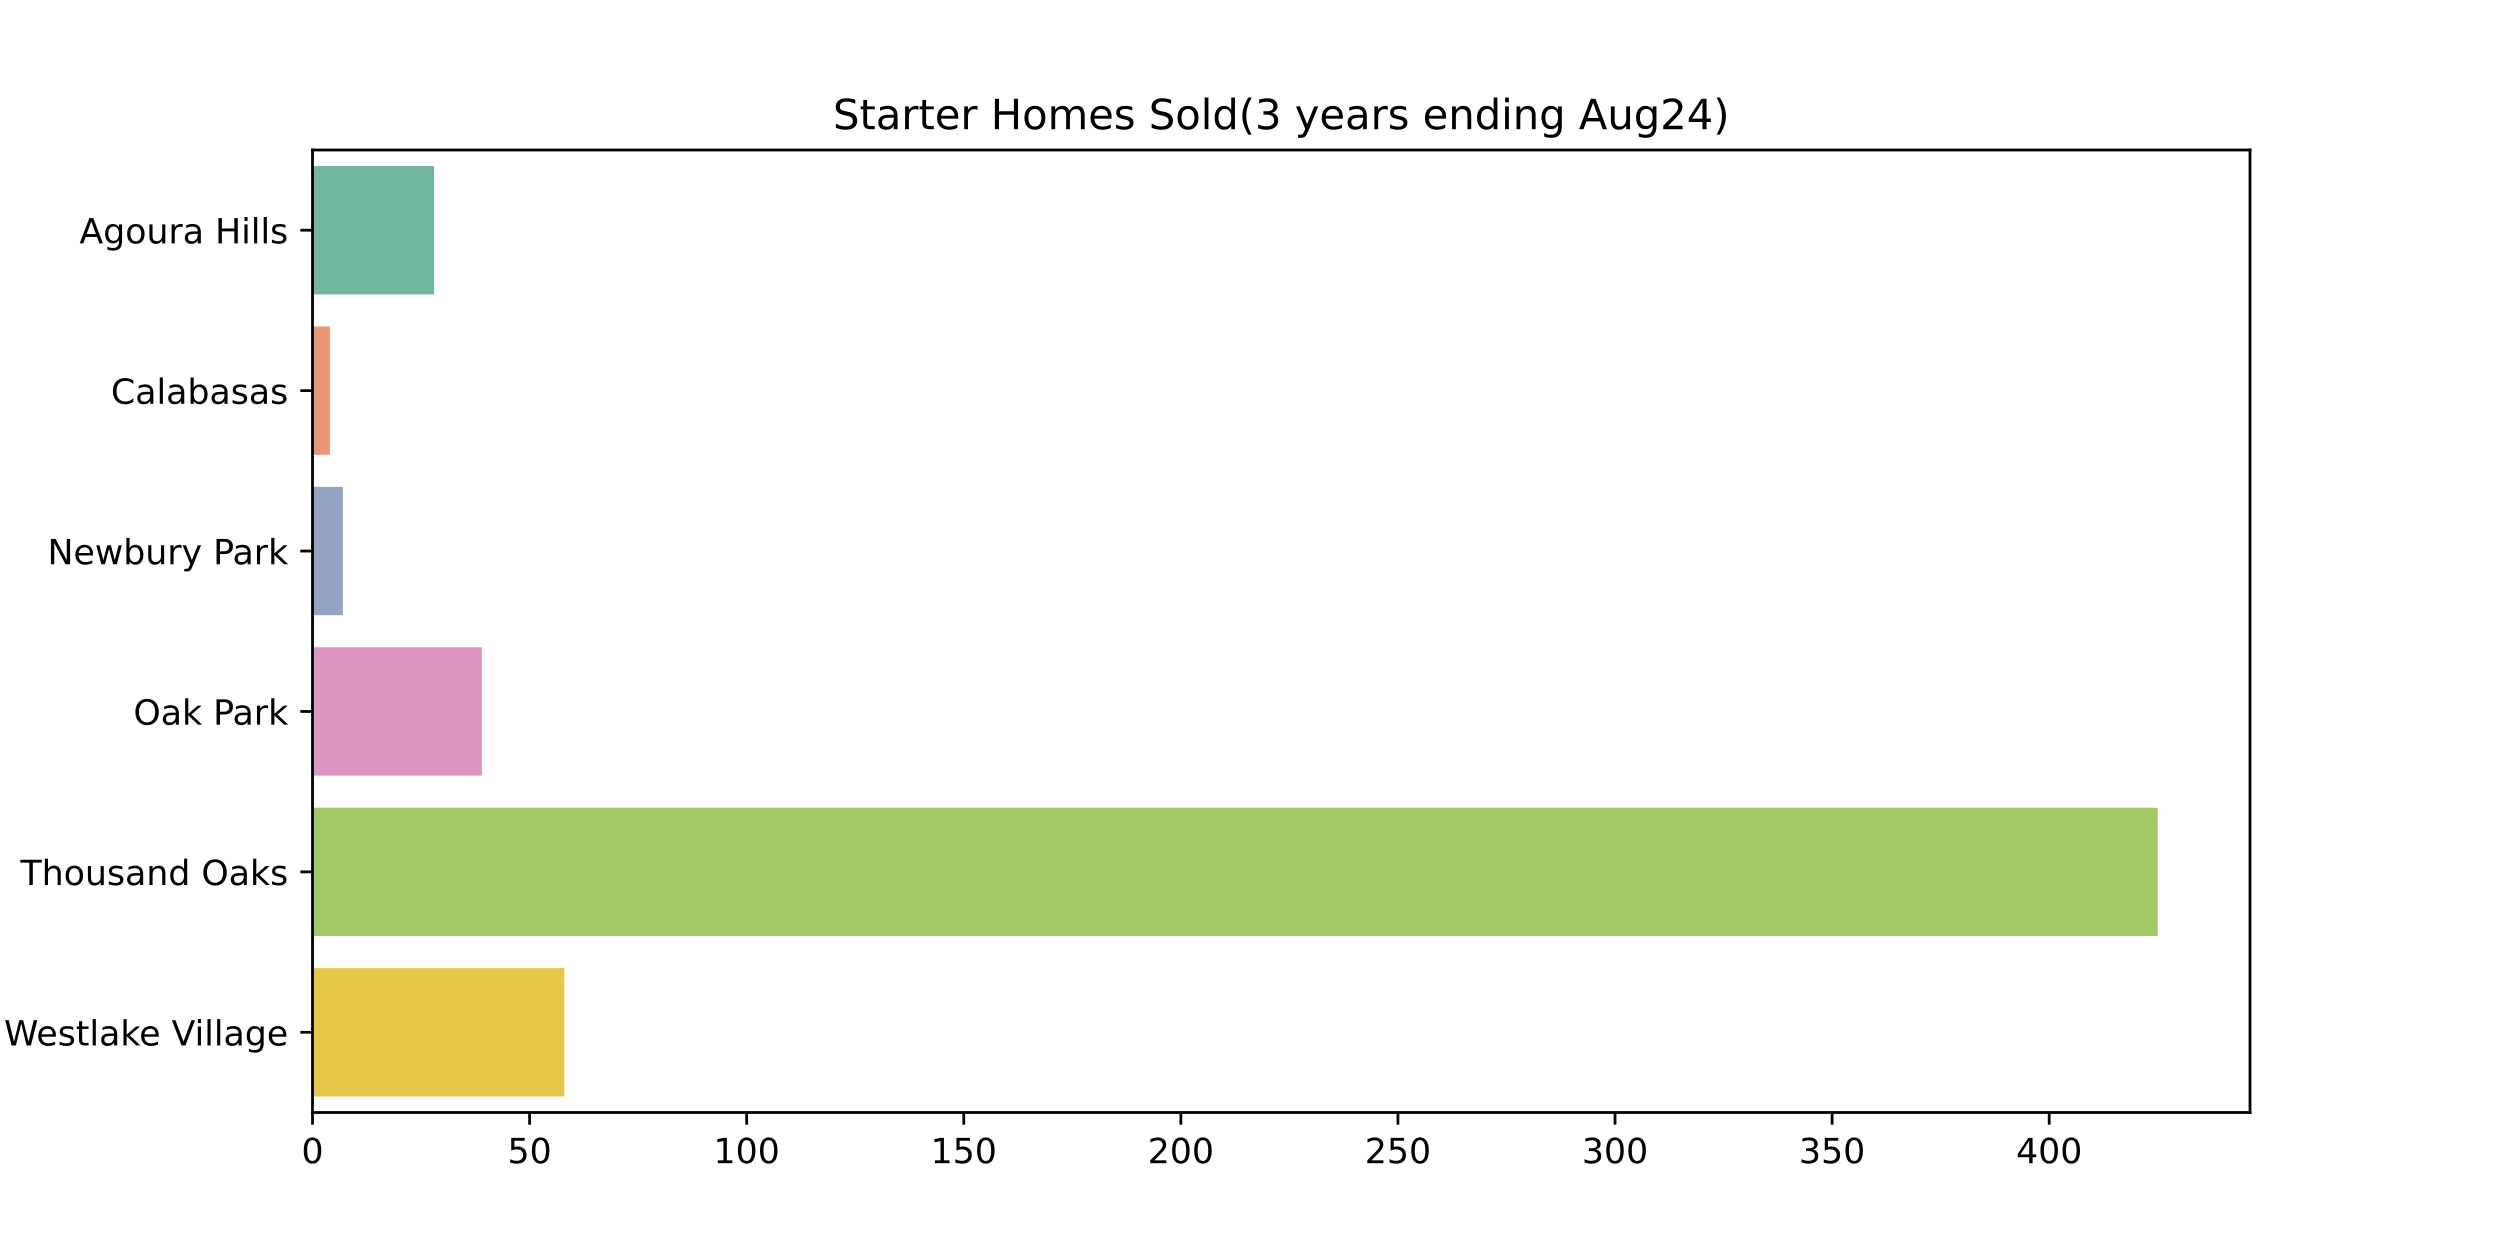
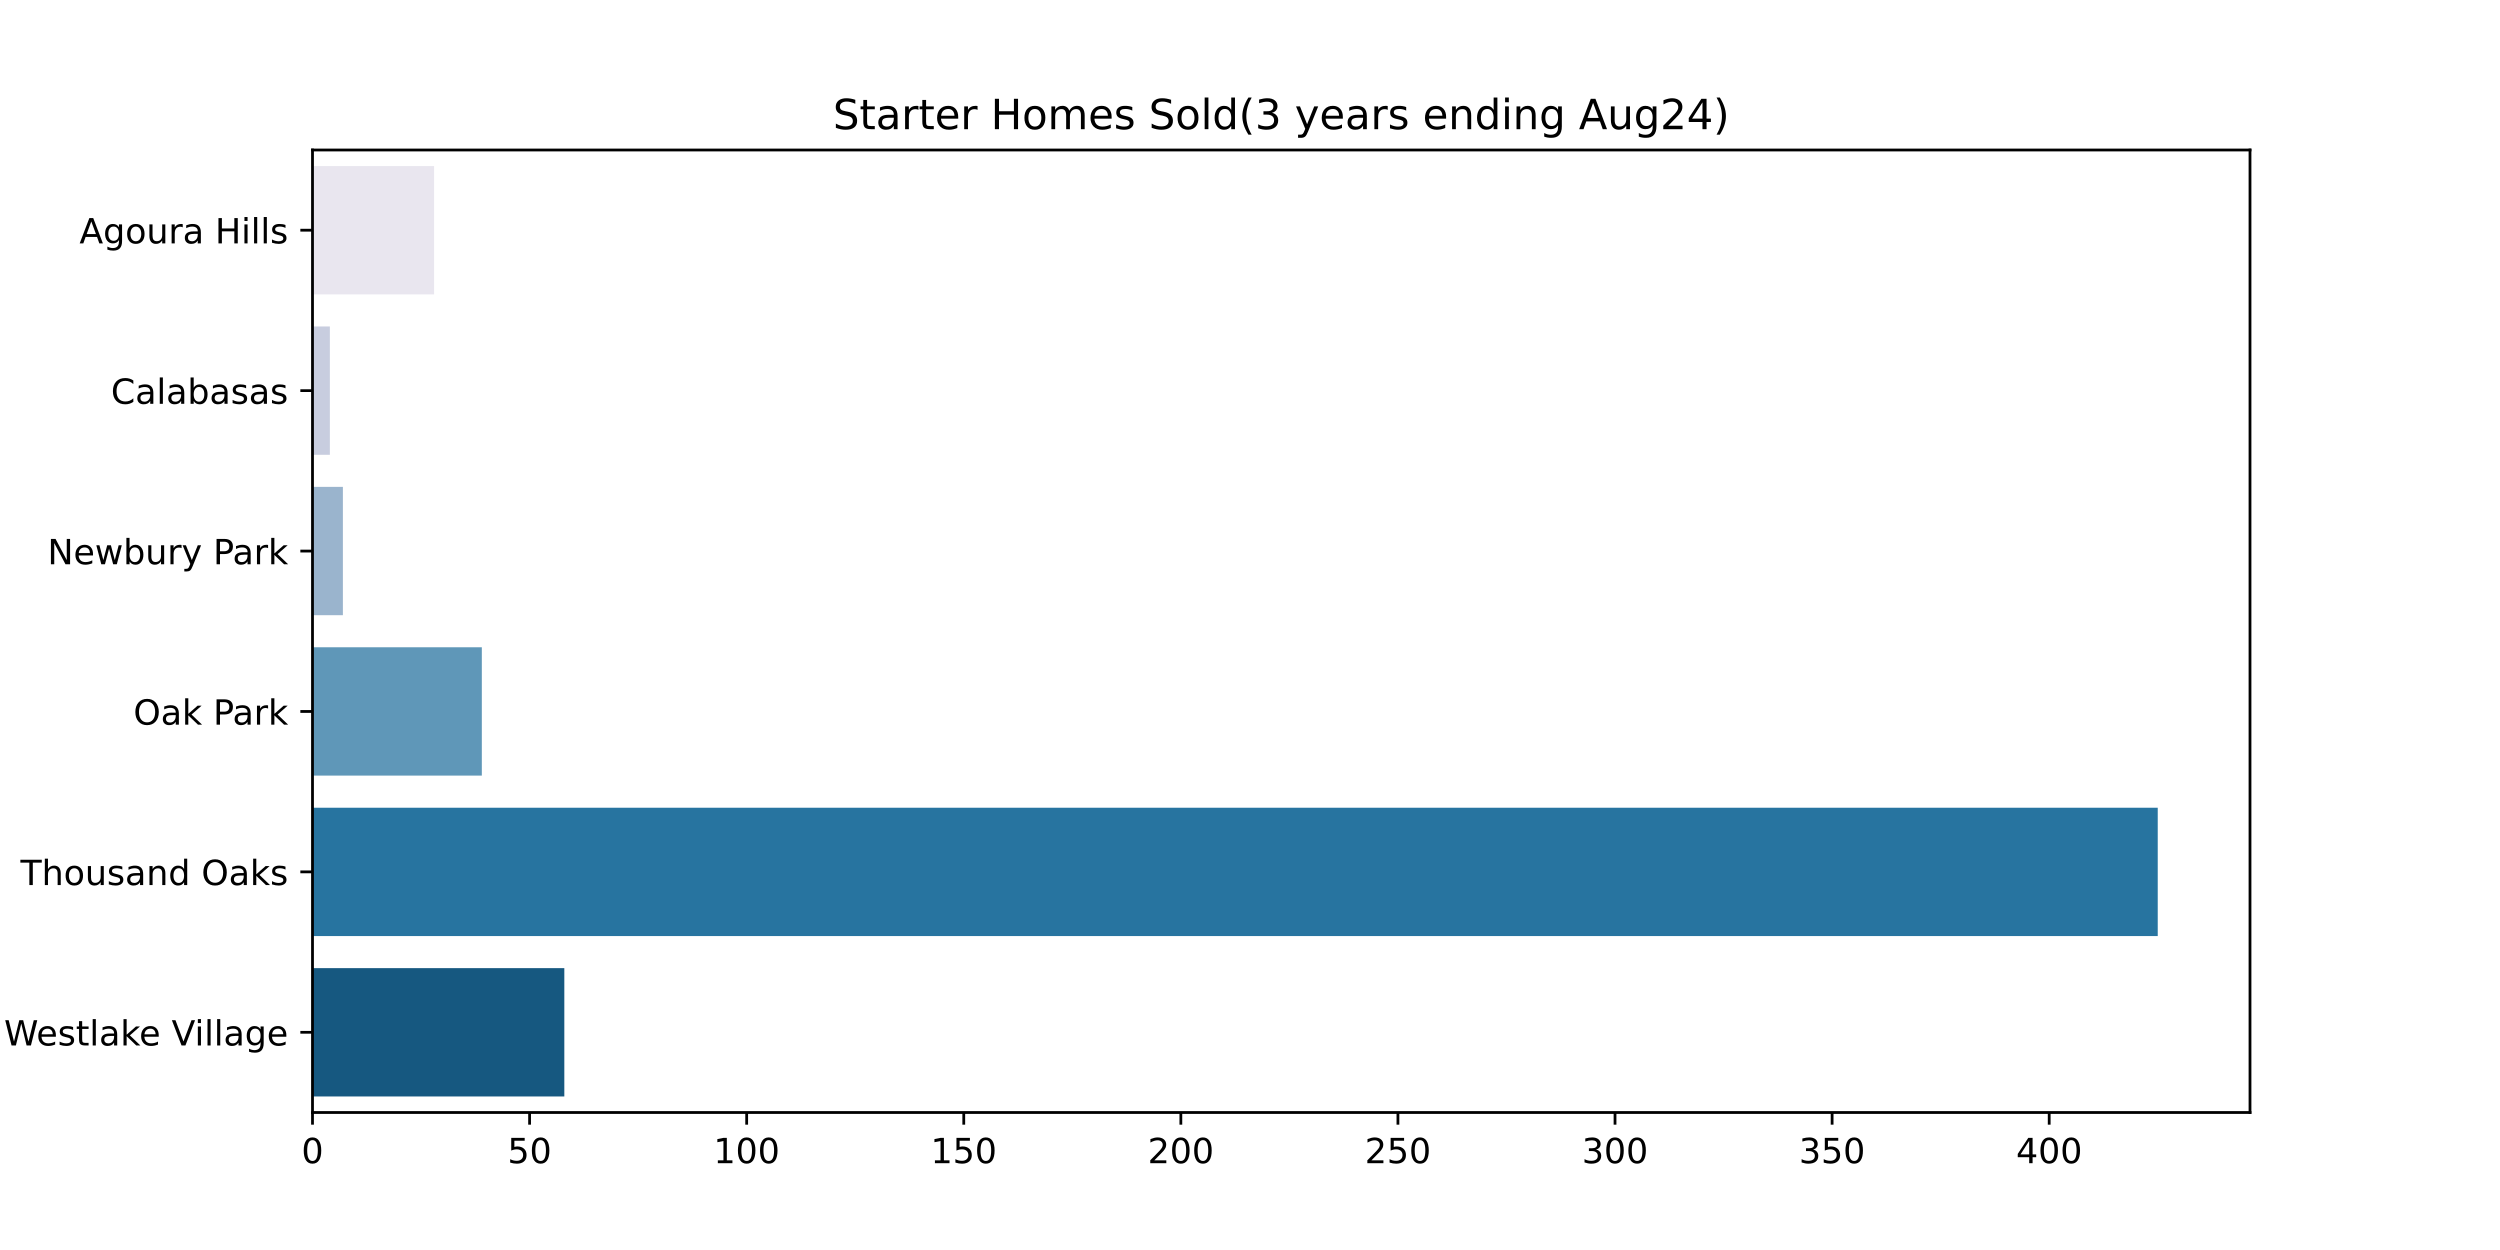
<svg xmlns="http://www.w3.org/2000/svg" xmlns:xlink="http://www.w3.org/1999/xlink" width="720pt" height="360pt" viewBox="0 0 720 360" version="1.1">
  <defs>
    <style type="text/css">*{stroke-linejoin: round; stroke-linecap: butt}</style>
  </defs>
  <g id="figure_1">
    <g id="patch_1">
      <path d="M 0 360  L 720 360  L 720 0  L 0 0  z " style="fill: #ffffff" />
    </g>
    <g id="axes_1">
      <g id="patch_2">
        <path d="M 90 320.4  L 648 320.4  L 648 43.2  L 90 43.2  z " style="fill: #ffffff" />
      </g>
      <g id="patch_3">
-         <path d="M 90 47.82  L 125.012 47.82  L 125.012 84.78  L 90 84.78  z " clip-path="url(#p0184be70da)" style="fill: #72b6a1" />
+         <path d="M 90 47.82  L 125.012 47.82  L 125.012 84.78  L 90 84.78  z " clip-path="url(#p4844370151)" style="fill: #e9e6ef" />
      </g>
      <g id="patch_4">
-         <path d="M 90 94.02  L 95.002 94.02  L 95.002 130.98  L 90 130.98  z " clip-path="url(#p0184be70da)" style="fill: #e99675" />
+         <path d="M 90 94.02  L 95.002 94.02  L 95.002 130.98  L 90 130.98  z " clip-path="url(#p4844370151)" style="fill: #c8cddf" />
      </g>
      <g id="patch_5">
-         <path d="M 90 140.22  L 98.753 140.22  L 98.753 177.18  L 90 177.18  z " clip-path="url(#p0184be70da)" style="fill: #95a3c3" />
+         <path d="M 90 140.22  L 98.753 140.22  L 98.753 177.18  L 90 177.18  z " clip-path="url(#p4844370151)" style="fill: #9ab4cd" />
      </g>
      <g id="patch_6">
-         <path d="M 90 186.42  L 138.766 186.42  L 138.766 223.38  L 90 223.38  z " clip-path="url(#p0184be70da)" style="fill: #db96c0" />
+         <path d="M 90 186.42  L 138.766 186.42  L 138.766 223.38  L 90 223.38  z " clip-path="url(#p4844370151)" style="fill: #5f97b8" />
      </g>
      <g id="patch_7">
-         <path d="M 90 232.62  L 621.429 232.62  L 621.429 269.58  L 90 269.58  z " clip-path="url(#p0184be70da)" style="fill: #a2c865" />
+         <path d="M 90 232.62  L 621.429 232.62  L 621.429 269.58  L 90 269.58  z " clip-path="url(#p4844370151)" style="fill: #2774a0" />
      </g>
      <g id="patch_8">
-         <path d="M 90 278.82  L 162.524 278.82  L 162.524 315.78  L 90 315.78  z " clip-path="url(#p0184be70da)" style="fill: #e5c849" />
+         <path d="M 90 278.82  L 162.524 278.82  L 162.524 315.78  L 90 315.78  z " clip-path="url(#p4844370151)" style="fill: #165880" />
      </g>
      <g id="matplotlib.axis_1">
        <g id="xtick_1">
          <g id="line2d_1">
            <defs>
-               <path id="maeaae77650" d="M 0 0  L 0 3.5  " style="stroke: #000000; stroke-width: 0.8" />
+               <path id="me51962c029" d="M 0 0  L 0 3.5  " style="stroke: #000000; stroke-width: 0.8" />
            </defs>
            <g>
-               <use xlink:href="#maeaae77650" x="90" y="320.4" style="stroke: #000000; stroke-width: 0.8" />
+               <use xlink:href="#me51962c029" x="90" y="320.4" style="stroke: #000000; stroke-width: 0.8" />
            </g>
          </g>
          <g id="text_1">
            <g transform="translate(86.81875 334.9984) scale(0.1 -0.1)">
              <defs>
                <path id="DejaVuSans-30" d="M 2034 4250  Q 1547 4250 1301 3770  Q 1056 3291 1056 2328  Q 1056 1369 1301 889  Q 1547 409 2034 409  Q 2525 409 2770 889  Q 3016 1369 3016 2328  Q 3016 3291 2770 3770  Q 2525 4250 2034 4250  z M 2034 4750  Q 2819 4750 3233 4129  Q 3647 3509 3647 2328  Q 3647 1150 3233 529  Q 2819 -91 2034 -91  Q 1250 -91 836 529  Q 422 1150 422 2328  Q 422 3509 836 4129  Q 1250 4750 2034 4750  z " transform="scale(0.015625)" />
              </defs>
              <use xlink:href="#DejaVuSans-30" />
            </g>
          </g>
        </g>
        <g id="xtick_2">
          <g id="line2d_2">
            <g>
-               <use xlink:href="#maeaae77650" x="152.521" y="320.4" style="stroke: #000000; stroke-width: 0.8" />
+               <use xlink:href="#me51962c029" x="152.521" y="320.4" style="stroke: #000000; stroke-width: 0.8" />
            </g>
          </g>
          <g id="text_2">
            <g transform="translate(146.1585 334.9984) scale(0.1 -0.1)">
              <defs>
                <path id="DejaVuSans-35" d="M 691 4666  L 3169 4666  L 3169 4134  L 1269 4134  L 1269 2991  Q 1406 3038 1543 3061  Q 1681 3084 1819 3084  Q 2600 3084 3056 2656  Q 3513 2228 3513 1497  Q 3513 744 3044 326  Q 2575 -91 1722 -91  Q 1428 -91 1123 -41  Q 819 9 494 109  L 494 744  Q 775 591 1075 516  Q 1375 441 1709 441  Q 2250 441 2565 725  Q 2881 1009 2881 1497  Q 2881 1984 2565 2268  Q 2250 2553 1709 2553  Q 1456 2553 1204 2497  Q 953 2441 691 2322  L 691 4666  z " transform="scale(0.015625)" />
              </defs>
              <use xlink:href="#DejaVuSans-35" />
              <use xlink:href="#DejaVuSans-30" x="63.623" />
            </g>
          </g>
        </g>
        <g id="xtick_3">
          <g id="line2d_3">
            <g>
-               <use xlink:href="#maeaae77650" x="215.042" y="320.4" style="stroke: #000000; stroke-width: 0.8" />
+               <use xlink:href="#me51962c029" x="215.042" y="320.4" style="stroke: #000000; stroke-width: 0.8" />
            </g>
          </g>
          <g id="text_3">
            <g transform="translate(205.4983 334.9984) scale(0.1 -0.1)">
              <defs>
                <path id="DejaVuSans-31" d="M 794 531  L 1825 531  L 1825 4091  L 703 3866  L 703 4441  L 1819 4666  L 2450 4666  L 2450 531  L 3481 531  L 3481 0  L 794 0  L 794 531  z " transform="scale(0.015625)" />
              </defs>
              <use xlink:href="#DejaVuSans-31" />
              <use xlink:href="#DejaVuSans-30" x="63.623" />
              <use xlink:href="#DejaVuSans-30" x="127.246" />
            </g>
          </g>
        </g>
        <g id="xtick_4">
          <g id="line2d_4">
            <g>
-               <use xlink:href="#maeaae77650" x="277.563" y="320.4" style="stroke: #000000; stroke-width: 0.8" />
+               <use xlink:href="#me51962c029" x="277.563" y="320.4" style="stroke: #000000; stroke-width: 0.8" />
            </g>
          </g>
          <g id="text_4">
            <g transform="translate(268.0193 334.9984) scale(0.1 -0.1)">
              <use xlink:href="#DejaVuSans-31" />
              <use xlink:href="#DejaVuSans-35" x="63.623" />
              <use xlink:href="#DejaVuSans-30" x="127.246" />
            </g>
          </g>
        </g>
        <g id="xtick_5">
          <g id="line2d_5">
            <g>
-               <use xlink:href="#maeaae77650" x="340.084" y="320.4" style="stroke: #000000; stroke-width: 0.8" />
+               <use xlink:href="#me51962c029" x="340.084" y="320.4" style="stroke: #000000; stroke-width: 0.8" />
            </g>
          </g>
          <g id="text_5">
            <g transform="translate(330.5403 334.9984) scale(0.1 -0.1)">
              <defs>
                <path id="DejaVuSans-32" d="M 1228 531  L 3431 531  L 3431 0  L 469 0  L 469 531  Q 828 903 1448 1529  Q 2069 2156 2228 2338  Q 2531 2678 2651 2914  Q 2772 3150 2772 3378  Q 2772 3750 2511 3984  Q 2250 4219 1831 4219  Q 1534 4219 1204 4116  Q 875 4013 500 3803  L 500 4441  Q 881 4594 1212 4672  Q 1544 4750 1819 4750  Q 2544 4750 2975 4387  Q 3406 4025 3406 3419  Q 3406 3131 3298 2873  Q 3191 2616 2906 2266  Q 2828 2175 2409 1742  Q 1991 1309 1228 531  z " transform="scale(0.015625)" />
              </defs>
              <use xlink:href="#DejaVuSans-32" />
              <use xlink:href="#DejaVuSans-30" x="63.623" />
              <use xlink:href="#DejaVuSans-30" x="127.246" />
            </g>
          </g>
        </g>
        <g id="xtick_6">
          <g id="line2d_6">
            <g>
-               <use xlink:href="#maeaae77650" x="402.605" y="320.4" style="stroke: #000000; stroke-width: 0.8" />
+               <use xlink:href="#me51962c029" x="402.605" y="320.4" style="stroke: #000000; stroke-width: 0.8" />
            </g>
          </g>
          <g id="text_6">
            <g transform="translate(393.0613 334.9984) scale(0.1 -0.1)">
              <use xlink:href="#DejaVuSans-32" />
              <use xlink:href="#DejaVuSans-35" x="63.623" />
              <use xlink:href="#DejaVuSans-30" x="127.246" />
            </g>
          </g>
        </g>
        <g id="xtick_7">
          <g id="line2d_7">
            <g>
-               <use xlink:href="#maeaae77650" x="465.126" y="320.4" style="stroke: #000000; stroke-width: 0.8" />
+               <use xlink:href="#me51962c029" x="465.126" y="320.4" style="stroke: #000000; stroke-width: 0.8" />
            </g>
          </g>
          <g id="text_7">
            <g transform="translate(455.5823 334.9984) scale(0.1 -0.1)">
              <defs>
                <path id="DejaVuSans-33" d="M 2597 2516  Q 3050 2419 3304 2112  Q 3559 1806 3559 1356  Q 3559 666 3084 287  Q 2609 -91 1734 -91  Q 1441 -91 1130 -33  Q 819 25 488 141  L 488 750  Q 750 597 1062 519  Q 1375 441 1716 441  Q 2309 441 2620 675  Q 2931 909 2931 1356  Q 2931 1769 2642 2001  Q 2353 2234 1838 2234  L 1294 2234  L 1294 2753  L 1863 2753  Q 2328 2753 2575 2939  Q 2822 3125 2822 3475  Q 2822 3834 2567 4026  Q 2313 4219 1838 4219  Q 1578 4219 1281 4162  Q 984 4106 628 3988  L 628 4550  Q 988 4650 1302 4700  Q 1616 4750 1894 4750  Q 2613 4750 3031 4423  Q 3450 4097 3450 3541  Q 3450 3153 3228 2886  Q 3006 2619 2597 2516  z " transform="scale(0.015625)" />
              </defs>
              <use xlink:href="#DejaVuSans-33" />
              <use xlink:href="#DejaVuSans-30" x="63.623" />
              <use xlink:href="#DejaVuSans-30" x="127.246" />
            </g>
          </g>
        </g>
        <g id="xtick_8">
          <g id="line2d_8">
            <g>
-               <use xlink:href="#maeaae77650" x="527.647" y="320.4" style="stroke: #000000; stroke-width: 0.8" />
+               <use xlink:href="#me51962c029" x="527.647" y="320.4" style="stroke: #000000; stroke-width: 0.8" />
            </g>
          </g>
          <g id="text_8">
            <g transform="translate(518.1033 334.9984) scale(0.1 -0.1)">
              <use xlink:href="#DejaVuSans-33" />
              <use xlink:href="#DejaVuSans-35" x="63.623" />
              <use xlink:href="#DejaVuSans-30" x="127.246" />
            </g>
          </g>
        </g>
        <g id="xtick_9">
          <g id="line2d_9">
            <g>
-               <use xlink:href="#maeaae77650" x="590.168" y="320.4" style="stroke: #000000; stroke-width: 0.8" />
+               <use xlink:href="#me51962c029" x="590.168" y="320.4" style="stroke: #000000; stroke-width: 0.8" />
            </g>
          </g>
          <g id="text_9">
            <g transform="translate(580.6243 334.9984) scale(0.1 -0.1)">
              <defs>
                <path id="DejaVuSans-34" d="M 2419 4116  L 825 1625  L 2419 1625  L 2419 4116  z M 2253 4666  L 3047 4666  L 3047 1625  L 3713 1625  L 3713 1100  L 3047 1100  L 3047 0  L 2419 0  L 2419 1100  L 313 1100  L 313 1709  L 2253 4666  z " transform="scale(0.015625)" />
              </defs>
              <use xlink:href="#DejaVuSans-34" />
              <use xlink:href="#DejaVuSans-30" x="63.623" />
              <use xlink:href="#DejaVuSans-30" x="127.246" />
            </g>
          </g>
        </g>
      </g>
      <g id="matplotlib.axis_2">
        <g id="ytick_1">
          <g id="line2d_10">
            <defs>
-               <path id="m07735dabb5" d="M 0 0  L -3.5 0  " style="stroke: #000000; stroke-width: 0.8" />
+               <path id="m18c3e3692f" d="M 0 0  L -3.5 0  " style="stroke: #000000; stroke-width: 0.8" />
            </defs>
            <g>
-               <use xlink:href="#m07735dabb5" x="90" y="66.3" style="stroke: #000000; stroke-width: 0.8" />
+               <use xlink:href="#m18c3e3692f" x="90" y="66.3" style="stroke: #000000; stroke-width: 0.8" />
            </g>
          </g>
          <g id="text_10">
            <g transform="translate(22.87344 70.09922) scale(0.1 -0.1)">
              <defs>
                <path id="DejaVuSans-41" d="M 2188 4044  L 1331 1722  L 3047 1722  L 2188 4044  z M 1831 4666  L 2547 4666  L 4325 0  L 3669 0  L 3244 1197  L 1141 1197  L 716 0  L 50 0  L 1831 4666  z " transform="scale(0.015625)" />
                <path id="DejaVuSans-67" d="M 2906 1791  Q 2906 2416 2648 2759  Q 2391 3103 1925 3103  Q 1463 3103 1205 2759  Q 947 2416 947 1791  Q 947 1169 1205 825  Q 1463 481 1925 481  Q 2391 481 2648 825  Q 2906 1169 2906 1791  z M 3481 434  Q 3481 -459 3084 -895  Q 2688 -1331 1869 -1331  Q 1566 -1331 1297 -1286  Q 1028 -1241 775 -1147  L 775 -588  Q 1028 -725 1275 -790  Q 1522 -856 1778 -856  Q 2344 -856 2625 -561  Q 2906 -266 2906 331  L 2906 616  Q 2728 306 2450 153  Q 2172 0 1784 0  Q 1141 0 747 490  Q 353 981 353 1791  Q 353 2603 747 3093  Q 1141 3584 1784 3584  Q 2172 3584 2450 3431  Q 2728 3278 2906 2969  L 2906 3500  L 3481 3500  L 3481 434  z " transform="scale(0.015625)" />
                <path id="DejaVuSans-6f" d="M 1959 3097  Q 1497 3097 1228 2736  Q 959 2375 959 1747  Q 959 1119 1226 758  Q 1494 397 1959 397  Q 2419 397 2687 759  Q 2956 1122 2956 1747  Q 2956 2369 2687 2733  Q 2419 3097 1959 3097  z M 1959 3584  Q 2709 3584 3137 3096  Q 3566 2609 3566 1747  Q 3566 888 3137 398  Q 2709 -91 1959 -91  Q 1206 -91 779 398  Q 353 888 353 1747  Q 353 2609 779 3096  Q 1206 3584 1959 3584  z " transform="scale(0.015625)" />
                <path id="DejaVuSans-75" d="M 544 1381  L 544 3500  L 1119 3500  L 1119 1403  Q 1119 906 1312 657  Q 1506 409 1894 409  Q 2359 409 2629 706  Q 2900 1003 2900 1516  L 2900 3500  L 3475 3500  L 3475 0  L 2900 0  L 2900 538  Q 2691 219 2414 64  Q 2138 -91 1772 -91  Q 1169 -91 856 284  Q 544 659 544 1381  z M 1991 3584  L 1991 3584  z " transform="scale(0.015625)" />
                <path id="DejaVuSans-72" d="M 2631 2963  Q 2534 3019 2420 3045  Q 2306 3072 2169 3072  Q 1681 3072 1420 2755  Q 1159 2438 1159 1844  L 1159 0  L 581 0  L 581 3500  L 1159 3500  L 1159 2956  Q 1341 3275 1631 3429  Q 1922 3584 2338 3584  Q 2397 3584 2469 3576  Q 2541 3569 2628 3553  L 2631 2963  z " transform="scale(0.015625)" />
                <path id="DejaVuSans-61" d="M 2194 1759  Q 1497 1759 1228 1600  Q 959 1441 959 1056  Q 959 750 1161 570  Q 1363 391 1709 391  Q 2188 391 2477 730  Q 2766 1069 2766 1631  L 2766 1759  L 2194 1759  z M 3341 1997  L 3341 0  L 2766 0  L 2766 531  Q 2569 213 2275 61  Q 1981 -91 1556 -91  Q 1019 -91 701 211  Q 384 513 384 1019  Q 384 1609 779 1909  Q 1175 2209 1959 2209  L 2766 2209  L 2766 2266  Q 2766 2663 2505 2880  Q 2244 3097 1772 3097  Q 1472 3097 1187 3025  Q 903 2953 641 2809  L 641 3341  Q 956 3463 1253 3523  Q 1550 3584 1831 3584  Q 2591 3584 2966 3190  Q 3341 2797 3341 1997  z " transform="scale(0.015625)" />
                <path id="DejaVuSans-20" transform="scale(0.015625)" />
                <path id="DejaVuSans-48" d="M 628 4666  L 1259 4666  L 1259 2753  L 3553 2753  L 3553 4666  L 4184 4666  L 4184 0  L 3553 0  L 3553 2222  L 1259 2222  L 1259 0  L 628 0  L 628 4666  z " transform="scale(0.015625)" />
                <path id="DejaVuSans-69" d="M 603 3500  L 1178 3500  L 1178 0  L 603 0  L 603 3500  z M 603 4863  L 1178 4863  L 1178 4134  L 603 4134  L 603 4863  z " transform="scale(0.015625)" />
                <path id="DejaVuSans-6c" d="M 603 4863  L 1178 4863  L 1178 0  L 603 0  L 603 4863  z " transform="scale(0.015625)" />
                <path id="DejaVuSans-73" d="M 2834 3397  L 2834 2853  Q 2591 2978 2328 3040  Q 2066 3103 1784 3103  Q 1356 3103 1142 2972  Q 928 2841 928 2578  Q 928 2378 1081 2264  Q 1234 2150 1697 2047  L 1894 2003  Q 2506 1872 2764 1633  Q 3022 1394 3022 966  Q 3022 478 2636 193  Q 2250 -91 1575 -91  Q 1294 -91 989 -36  Q 684 19 347 128  L 347 722  Q 666 556 975 473  Q 1284 391 1588 391  Q 1994 391 2212 530  Q 2431 669 2431 922  Q 2431 1156 2273 1281  Q 2116 1406 1581 1522  L 1381 1569  Q 847 1681 609 1914  Q 372 2147 372 2553  Q 372 3047 722 3315  Q 1072 3584 1716 3584  Q 2034 3584 2315 3537  Q 2597 3491 2834 3397  z " transform="scale(0.015625)" />
              </defs>
              <use xlink:href="#DejaVuSans-41" />
              <use xlink:href="#DejaVuSans-67" x="68.408" />
              <use xlink:href="#DejaVuSans-6f" x="131.885" />
              <use xlink:href="#DejaVuSans-75" x="193.066" />
              <use xlink:href="#DejaVuSans-72" x="256.445" />
              <use xlink:href="#DejaVuSans-61" x="297.559" />
              <use xlink:href="#DejaVuSans-20" x="358.838" />
              <use xlink:href="#DejaVuSans-48" x="390.625" />
              <use xlink:href="#DejaVuSans-69" x="465.82" />
              <use xlink:href="#DejaVuSans-6c" x="493.604" />
              <use xlink:href="#DejaVuSans-6c" x="521.387" />
              <use xlink:href="#DejaVuSans-73" x="549.17" />
            </g>
          </g>
        </g>
        <g id="ytick_2">
          <g id="line2d_11">
            <g>
-               <use xlink:href="#m07735dabb5" x="90" y="112.5" style="stroke: #000000; stroke-width: 0.8" />
+               <use xlink:href="#m18c3e3692f" x="90" y="112.5" style="stroke: #000000; stroke-width: 0.8" />
            </g>
          </g>
          <g id="text_11">
            <g transform="translate(31.95938 116.2992) scale(0.1 -0.1)">
              <defs>
                <path id="DejaVuSans-43" d="M 4122 4306  L 4122 3641  Q 3803 3938 3442 4084  Q 3081 4231 2675 4231  Q 1875 4231 1450 3742  Q 1025 3253 1025 2328  Q 1025 1406 1450 917  Q 1875 428 2675 428  Q 3081 428 3442 575  Q 3803 722 4122 1019  L 4122 359  Q 3791 134 3420 21  Q 3050 -91 2638 -91  Q 1578 -91 968 557  Q 359 1206 359 2328  Q 359 3453 968 4101  Q 1578 4750 2638 4750  Q 3056 4750 3426 4639  Q 3797 4528 4122 4306  z " transform="scale(0.015625)" />
                <path id="DejaVuSans-62" d="M 3116 1747  Q 3116 2381 2855 2742  Q 2594 3103 2138 3103  Q 1681 3103 1420 2742  Q 1159 2381 1159 1747  Q 1159 1113 1420 752  Q 1681 391 2138 391  Q 2594 391 2855 752  Q 3116 1113 3116 1747  z M 1159 2969  Q 1341 3281 1617 3432  Q 1894 3584 2278 3584  Q 2916 3584 3314 3078  Q 3713 2572 3713 1747  Q 3713 922 3314 415  Q 2916 -91 2278 -91  Q 1894 -91 1617 61  Q 1341 213 1159 525  L 1159 0  L 581 0  L 581 4863  L 1159 4863  L 1159 2969  z " transform="scale(0.015625)" />
              </defs>
              <use xlink:href="#DejaVuSans-43" />
              <use xlink:href="#DejaVuSans-61" x="69.824" />
              <use xlink:href="#DejaVuSans-6c" x="131.104" />
              <use xlink:href="#DejaVuSans-61" x="158.887" />
              <use xlink:href="#DejaVuSans-62" x="220.166" />
              <use xlink:href="#DejaVuSans-61" x="283.643" />
              <use xlink:href="#DejaVuSans-73" x="344.922" />
              <use xlink:href="#DejaVuSans-61" x="397.021" />
              <use xlink:href="#DejaVuSans-73" x="458.301" />
            </g>
          </g>
        </g>
        <g id="ytick_3">
          <g id="line2d_12">
            <g>
-               <use xlink:href="#m07735dabb5" x="90" y="158.7" style="stroke: #000000; stroke-width: 0.8" />
+               <use xlink:href="#m18c3e3692f" x="90" y="158.7" style="stroke: #000000; stroke-width: 0.8" />
            </g>
          </g>
          <g id="text_12">
            <g transform="translate(13.68437 162.4992) scale(0.1 -0.1)">
              <defs>
                <path id="DejaVuSans-4e" d="M 628 4666  L 1478 4666  L 3547 763  L 3547 4666  L 4159 4666  L 4159 0  L 3309 0  L 1241 3903  L 1241 0  L 628 0  L 628 4666  z " transform="scale(0.015625)" />
                <path id="DejaVuSans-65" d="M 3597 1894  L 3597 1613  L 953 1613  Q 991 1019 1311 708  Q 1631 397 2203 397  Q 2534 397 2845 478  Q 3156 559 3463 722  L 3463 178  Q 3153 47 2828 -22  Q 2503 -91 2169 -91  Q 1331 -91 842 396  Q 353 884 353 1716  Q 353 2575 817 3079  Q 1281 3584 2069 3584  Q 2775 3584 3186 3129  Q 3597 2675 3597 1894  z M 3022 2063  Q 3016 2534 2758 2815  Q 2500 3097 2075 3097  Q 1594 3097 1305 2825  Q 1016 2553 972 2059  L 3022 2063  z " transform="scale(0.015625)" />
                <path id="DejaVuSans-77" d="M 269 3500  L 844 3500  L 1563 769  L 2278 3500  L 2956 3500  L 3675 769  L 4391 3500  L 4966 3500  L 4050 0  L 3372 0  L 2619 2869  L 1863 0  L 1184 0  L 269 3500  z " transform="scale(0.015625)" />
                <path id="DejaVuSans-79" d="M 2059 -325  Q 1816 -950 1584 -1140  Q 1353 -1331 966 -1331  L 506 -1331  L 506 -850  L 844 -850  Q 1081 -850 1212 -737  Q 1344 -625 1503 -206  L 1606 56  L 191 3500  L 800 3500  L 1894 763  L 2988 3500  L 3597 3500  L 2059 -325  z " transform="scale(0.015625)" />
                <path id="DejaVuSans-50" d="M 1259 4147  L 1259 2394  L 2053 2394  Q 2494 2394 2734 2622  Q 2975 2850 2975 3272  Q 2975 3691 2734 3919  Q 2494 4147 2053 4147  L 1259 4147  z M 628 4666  L 2053 4666  Q 2838 4666 3239 4311  Q 3641 3956 3641 3272  Q 3641 2581 3239 2228  Q 2838 1875 2053 1875  L 1259 1875  L 1259 0  L 628 0  L 628 4666  z " transform="scale(0.015625)" />
                <path id="DejaVuSans-6b" d="M 581 4863  L 1159 4863  L 1159 1991  L 2875 3500  L 3609 3500  L 1753 1863  L 3688 0  L 2938 0  L 1159 1709  L 1159 0  L 581 0  L 581 4863  z " transform="scale(0.015625)" />
              </defs>
              <use xlink:href="#DejaVuSans-4e" />
              <use xlink:href="#DejaVuSans-65" x="74.805" />
              <use xlink:href="#DejaVuSans-77" x="136.328" />
              <use xlink:href="#DejaVuSans-62" x="218.115" />
              <use xlink:href="#DejaVuSans-75" x="281.592" />
              <use xlink:href="#DejaVuSans-72" x="344.971" />
              <use xlink:href="#DejaVuSans-79" x="386.084" />
              <use xlink:href="#DejaVuSans-20" x="445.264" />
              <use xlink:href="#DejaVuSans-50" x="477.051" />
              <use xlink:href="#DejaVuSans-61" x="532.854" />
              <use xlink:href="#DejaVuSans-72" x="594.133" />
              <use xlink:href="#DejaVuSans-6b" x="635.246" />
            </g>
          </g>
        </g>
        <g id="ytick_4">
          <g id="line2d_13">
            <g>
-               <use xlink:href="#m07735dabb5" x="90" y="204.9" style="stroke: #000000; stroke-width: 0.8" />
+               <use xlink:href="#m18c3e3692f" x="90" y="204.9" style="stroke: #000000; stroke-width: 0.8" />
            </g>
          </g>
          <g id="text_13">
            <g transform="translate(38.42188 208.6992) scale(0.1 -0.1)">
              <defs>
                <path id="DejaVuSans-4f" d="M 2522 4238  Q 1834 4238 1429 3725  Q 1025 3213 1025 2328  Q 1025 1447 1429 934  Q 1834 422 2522 422  Q 3209 422 3611 934  Q 4013 1447 4013 2328  Q 4013 3213 3611 3725  Q 3209 4238 2522 4238  z M 2522 4750  Q 3503 4750 4090 4092  Q 4678 3434 4678 2328  Q 4678 1225 4090 567  Q 3503 -91 2522 -91  Q 1538 -91 948 565  Q 359 1222 359 2328  Q 359 3434 948 4092  Q 1538 4750 2522 4750  z " transform="scale(0.015625)" />
              </defs>
              <use xlink:href="#DejaVuSans-4f" />
              <use xlink:href="#DejaVuSans-61" x="78.711" />
              <use xlink:href="#DejaVuSans-6b" x="139.99" />
              <use xlink:href="#DejaVuSans-20" x="197.9" />
              <use xlink:href="#DejaVuSans-50" x="229.688" />
              <use xlink:href="#DejaVuSans-61" x="285.49" />
              <use xlink:href="#DejaVuSans-72" x="346.77" />
              <use xlink:href="#DejaVuSans-6b" x="387.883" />
            </g>
          </g>
        </g>
        <g id="ytick_5">
          <g id="line2d_14">
            <g>
-               <use xlink:href="#m07735dabb5" x="90" y="251.1" style="stroke: #000000; stroke-width: 0.8" />
+               <use xlink:href="#m18c3e3692f" x="90" y="251.1" style="stroke: #000000; stroke-width: 0.8" />
            </g>
          </g>
          <g id="text_14">
            <g transform="translate(5.896875 254.8992) scale(0.1 -0.1)">
              <defs>
                <path id="DejaVuSans-54" d="M -19 4666  L 3928 4666  L 3928 4134  L 2272 4134  L 2272 0  L 1638 0  L 1638 4134  L -19 4134  L -19 4666  z " transform="scale(0.015625)" />
                <path id="DejaVuSans-68" d="M 3513 2113  L 3513 0  L 2938 0  L 2938 2094  Q 2938 2591 2744 2837  Q 2550 3084 2163 3084  Q 1697 3084 1428 2787  Q 1159 2491 1159 1978  L 1159 0  L 581 0  L 581 4863  L 1159 4863  L 1159 2956  Q 1366 3272 1645 3428  Q 1925 3584 2291 3584  Q 2894 3584 3203 3211  Q 3513 2838 3513 2113  z " transform="scale(0.015625)" />
                <path id="DejaVuSans-6e" d="M 3513 2113  L 3513 0  L 2938 0  L 2938 2094  Q 2938 2591 2744 2837  Q 2550 3084 2163 3084  Q 1697 3084 1428 2787  Q 1159 2491 1159 1978  L 1159 0  L 581 0  L 581 3500  L 1159 3500  L 1159 2956  Q 1366 3272 1645 3428  Q 1925 3584 2291 3584  Q 2894 3584 3203 3211  Q 3513 2838 3513 2113  z " transform="scale(0.015625)" />
                <path id="DejaVuSans-64" d="M 2906 2969  L 2906 4863  L 3481 4863  L 3481 0  L 2906 0  L 2906 525  Q 2725 213 2448 61  Q 2172 -91 1784 -91  Q 1150 -91 751 415  Q 353 922 353 1747  Q 353 2572 751 3078  Q 1150 3584 1784 3584  Q 2172 3584 2448 3432  Q 2725 3281 2906 2969  z M 947 1747  Q 947 1113 1208 752  Q 1469 391 1925 391  Q 2381 391 2643 752  Q 2906 1113 2906 1747  Q 2906 2381 2643 2742  Q 2381 3103 1925 3103  Q 1469 3103 1208 2742  Q 947 2381 947 1747  z " transform="scale(0.015625)" />
              </defs>
              <use xlink:href="#DejaVuSans-54" />
              <use xlink:href="#DejaVuSans-68" x="61.084" />
              <use xlink:href="#DejaVuSans-6f" x="124.463" />
              <use xlink:href="#DejaVuSans-75" x="185.645" />
              <use xlink:href="#DejaVuSans-73" x="249.023" />
              <use xlink:href="#DejaVuSans-61" x="301.123" />
              <use xlink:href="#DejaVuSans-6e" x="362.402" />
              <use xlink:href="#DejaVuSans-64" x="425.781" />
              <use xlink:href="#DejaVuSans-20" x="489.258" />
              <use xlink:href="#DejaVuSans-4f" x="521.045" />
              <use xlink:href="#DejaVuSans-61" x="599.756" />
              <use xlink:href="#DejaVuSans-6b" x="661.035" />
              <use xlink:href="#DejaVuSans-73" x="718.945" />
            </g>
          </g>
        </g>
        <g id="ytick_6">
          <g id="line2d_15">
            <g>
-               <use xlink:href="#m07735dabb5" x="90" y="297.3" style="stroke: #000000; stroke-width: 0.8" />
+               <use xlink:href="#m18c3e3692f" x="90" y="297.3" style="stroke: #000000; stroke-width: 0.8" />
            </g>
          </g>
          <g id="text_15">
            <g transform="translate(1.171875 301.0992) scale(0.1 -0.1)">
              <defs>
                <path id="DejaVuSans-57" d="M 213 4666  L 850 4666  L 1831 722  L 2809 4666  L 3519 4666  L 4500 722  L 5478 4666  L 6119 4666  L 4947 0  L 4153 0  L 3169 4050  L 2175 0  L 1381 0  L 213 4666  z " transform="scale(0.015625)" />
                <path id="DejaVuSans-74" d="M 1172 4494  L 1172 3500  L 2356 3500  L 2356 3053  L 1172 3053  L 1172 1153  Q 1172 725 1289 603  Q 1406 481 1766 481  L 2356 481  L 2356 0  L 1766 0  Q 1100 0 847 248  Q 594 497 594 1153  L 594 3053  L 172 3053  L 172 3500  L 594 3500  L 594 4494  L 1172 4494  z " transform="scale(0.015625)" />
                <path id="DejaVuSans-56" d="M 1831 0  L 50 4666  L 709 4666  L 2188 738  L 3669 4666  L 4325 4666  L 2547 0  L 1831 0  z " transform="scale(0.015625)" />
              </defs>
              <use xlink:href="#DejaVuSans-57" />
              <use xlink:href="#DejaVuSans-65" x="93.002" />
              <use xlink:href="#DejaVuSans-73" x="154.525" />
              <use xlink:href="#DejaVuSans-74" x="206.625" />
              <use xlink:href="#DejaVuSans-6c" x="245.834" />
              <use xlink:href="#DejaVuSans-61" x="273.617" />
              <use xlink:href="#DejaVuSans-6b" x="334.896" />
              <use xlink:href="#DejaVuSans-65" x="389.182" />
              <use xlink:href="#DejaVuSans-20" x="450.705" />
              <use xlink:href="#DejaVuSans-56" x="482.492" />
              <use xlink:href="#DejaVuSans-69" x="548.65" />
              <use xlink:href="#DejaVuSans-6c" x="576.434" />
              <use xlink:href="#DejaVuSans-6c" x="604.217" />
              <use xlink:href="#DejaVuSans-61" x="632" />
              <use xlink:href="#DejaVuSans-67" x="693.279" />
              <use xlink:href="#DejaVuSans-65" x="756.756" />
            </g>
          </g>
        </g>
      </g>
      <g id="line2d_16">
-         <path clip-path="url(#p0184be70da)" style="fill: none; stroke: #424242; stroke-width: 2.7; stroke-linecap: square" />
+         <path clip-path="url(#p4844370151)" style="fill: none; stroke: #424242; stroke-width: 2.7; stroke-linecap: square" />
      </g>
      <g id="line2d_17">
-         <path clip-path="url(#p0184be70da)" style="fill: none; stroke: #424242; stroke-width: 2.7; stroke-linecap: square" />
+         <path clip-path="url(#p4844370151)" style="fill: none; stroke: #424242; stroke-width: 2.7; stroke-linecap: square" />
      </g>
      <g id="line2d_18">
-         <path clip-path="url(#p0184be70da)" style="fill: none; stroke: #424242; stroke-width: 2.7; stroke-linecap: square" />
+         <path clip-path="url(#p4844370151)" style="fill: none; stroke: #424242; stroke-width: 2.7; stroke-linecap: square" />
      </g>
      <g id="line2d_19">
-         <path clip-path="url(#p0184be70da)" style="fill: none; stroke: #424242; stroke-width: 2.7; stroke-linecap: square" />
+         <path clip-path="url(#p4844370151)" style="fill: none; stroke: #424242; stroke-width: 2.7; stroke-linecap: square" />
      </g>
      <g id="line2d_20">
-         <path clip-path="url(#p0184be70da)" style="fill: none; stroke: #424242; stroke-width: 2.7; stroke-linecap: square" />
+         <path clip-path="url(#p4844370151)" style="fill: none; stroke: #424242; stroke-width: 2.7; stroke-linecap: square" />
      </g>
      <g id="line2d_21">
-         <path clip-path="url(#p0184be70da)" style="fill: none; stroke: #424242; stroke-width: 2.7; stroke-linecap: square" />
+         <path clip-path="url(#p4844370151)" style="fill: none; stroke: #424242; stroke-width: 2.7; stroke-linecap: square" />
      </g>
      <g id="patch_9">
        <path d="M 90 320.4  L 90 43.2  " style="fill: none; stroke: #000000; stroke-width: 0.8; stroke-linejoin: miter; stroke-linecap: square" />
      </g>
      <g id="patch_10">
        <path d="M 648 320.4  L 648 43.2  " style="fill: none; stroke: #000000; stroke-width: 0.8; stroke-linejoin: miter; stroke-linecap: square" />
      </g>
      <g id="patch_11">
        <path d="M 90 320.4  L 648 320.4  " style="fill: none; stroke: #000000; stroke-width: 0.8; stroke-linejoin: miter; stroke-linecap: square" />
      </g>
      <g id="patch_12">
        <path d="M 90 43.2  L 648 43.2  " style="fill: none; stroke: #000000; stroke-width: 0.8; stroke-linejoin: miter; stroke-linecap: square" />
      </g>
      <g id="text_16">
        <g transform="translate(239.9044 37.2) scale(0.12 -0.12)">
          <defs>
            <path id="DejaVuSans-53" d="M 3425 4513  L 3425 3897  Q 3066 4069 2747 4153  Q 2428 4238 2131 4238  Q 1616 4238 1336 4038  Q 1056 3838 1056 3469  Q 1056 3159 1242 3001  Q 1428 2844 1947 2747  L 2328 2669  Q 3034 2534 3370 2195  Q 3706 1856 3706 1288  Q 3706 609 3251 259  Q 2797 -91 1919 -91  Q 1588 -91 1214 -16  Q 841 59 441 206  L 441 856  Q 825 641 1194 531  Q 1563 422 1919 422  Q 2459 422 2753 634  Q 3047 847 3047 1241  Q 3047 1584 2836 1778  Q 2625 1972 2144 2069  L 1759 2144  Q 1053 2284 737 2584  Q 422 2884 422 3419  Q 422 4038 858 4394  Q 1294 4750 2059 4750  Q 2388 4750 2728 4690  Q 3069 4631 3425 4513  z " transform="scale(0.015625)" />
            <path id="DejaVuSans-6d" d="M 3328 2828  Q 3544 3216 3844 3400  Q 4144 3584 4550 3584  Q 5097 3584 5394 3201  Q 5691 2819 5691 2113  L 5691 0  L 5113 0  L 5113 2094  Q 5113 2597 4934 2840  Q 4756 3084 4391 3084  Q 3944 3084 3684 2787  Q 3425 2491 3425 1978  L 3425 0  L 2847 0  L 2847 2094  Q 2847 2600 2669 2842  Q 2491 3084 2119 3084  Q 1678 3084 1418 2786  Q 1159 2488 1159 1978  L 1159 0  L 581 0  L 581 3500  L 1159 3500  L 1159 2956  Q 1356 3278 1631 3431  Q 1906 3584 2284 3584  Q 2666 3584 2933 3390  Q 3200 3197 3328 2828  z " transform="scale(0.015625)" />
            <path id="DejaVuSans-28" d="M 1984 4856  Q 1566 4138 1362 3434  Q 1159 2731 1159 2009  Q 1159 1288 1364 580  Q 1569 -128 1984 -844  L 1484 -844  Q 1016 -109 783 600  Q 550 1309 550 2009  Q 550 2706 781 3412  Q 1013 4119 1484 4856  L 1984 4856  z " transform="scale(0.015625)" />
            <path id="DejaVuSans-29" d="M 513 4856  L 1013 4856  Q 1481 4119 1714 3412  Q 1947 2706 1947 2009  Q 1947 1309 1714 600  Q 1481 -109 1013 -844  L 513 -844  Q 928 -128 1133 580  Q 1338 1288 1338 2009  Q 1338 2731 1133 3434  Q 928 4138 513 4856  z " transform="scale(0.015625)" />
          </defs>
          <use xlink:href="#DejaVuSans-53" />
          <use xlink:href="#DejaVuSans-74" x="63.477" />
          <use xlink:href="#DejaVuSans-61" x="102.686" />
          <use xlink:href="#DejaVuSans-72" x="163.965" />
          <use xlink:href="#DejaVuSans-74" x="205.078" />
          <use xlink:href="#DejaVuSans-65" x="244.287" />
          <use xlink:href="#DejaVuSans-72" x="305.811" />
          <use xlink:href="#DejaVuSans-20" x="346.924" />
          <use xlink:href="#DejaVuSans-48" x="378.711" />
          <use xlink:href="#DejaVuSans-6f" x="453.906" />
          <use xlink:href="#DejaVuSans-6d" x="515.088" />
          <use xlink:href="#DejaVuSans-65" x="612.5" />
          <use xlink:href="#DejaVuSans-73" x="674.023" />
          <use xlink:href="#DejaVuSans-20" x="726.123" />
          <use xlink:href="#DejaVuSans-53" x="757.91" />
          <use xlink:href="#DejaVuSans-6f" x="821.387" />
          <use xlink:href="#DejaVuSans-6c" x="882.568" />
          <use xlink:href="#DejaVuSans-64" x="910.352" />
          <use xlink:href="#DejaVuSans-28" x="973.828" />
          <use xlink:href="#DejaVuSans-33" x="1012.842" />
          <use xlink:href="#DejaVuSans-20" x="1076.465" />
          <use xlink:href="#DejaVuSans-79" x="1108.252" />
          <use xlink:href="#DejaVuSans-65" x="1167.432" />
          <use xlink:href="#DejaVuSans-61" x="1228.955" />
          <use xlink:href="#DejaVuSans-72" x="1290.234" />
          <use xlink:href="#DejaVuSans-73" x="1331.348" />
          <use xlink:href="#DejaVuSans-20" x="1383.447" />
          <use xlink:href="#DejaVuSans-65" x="1415.234" />
          <use xlink:href="#DejaVuSans-6e" x="1476.758" />
          <use xlink:href="#DejaVuSans-64" x="1540.137" />
          <use xlink:href="#DejaVuSans-69" x="1603.613" />
          <use xlink:href="#DejaVuSans-6e" x="1631.396" />
          <use xlink:href="#DejaVuSans-67" x="1694.775" />
          <use xlink:href="#DejaVuSans-20" x="1758.252" />
          <use xlink:href="#DejaVuSans-41" x="1790.039" />
          <use xlink:href="#DejaVuSans-75" x="1858.447" />
          <use xlink:href="#DejaVuSans-67" x="1921.826" />
          <use xlink:href="#DejaVuSans-32" x="1985.303" />
          <use xlink:href="#DejaVuSans-34" x="2048.926" />
          <use xlink:href="#DejaVuSans-29" x="2112.549" />
        </g>
      </g>
    </g>
  </g>
  <defs>
-     <clipPath id="p0184be70da">
+     <clipPath id="p4844370151">
      <rect x="90" y="43.2" width="558" height="277.2" />
    </clipPath>
  </defs>
</svg>
